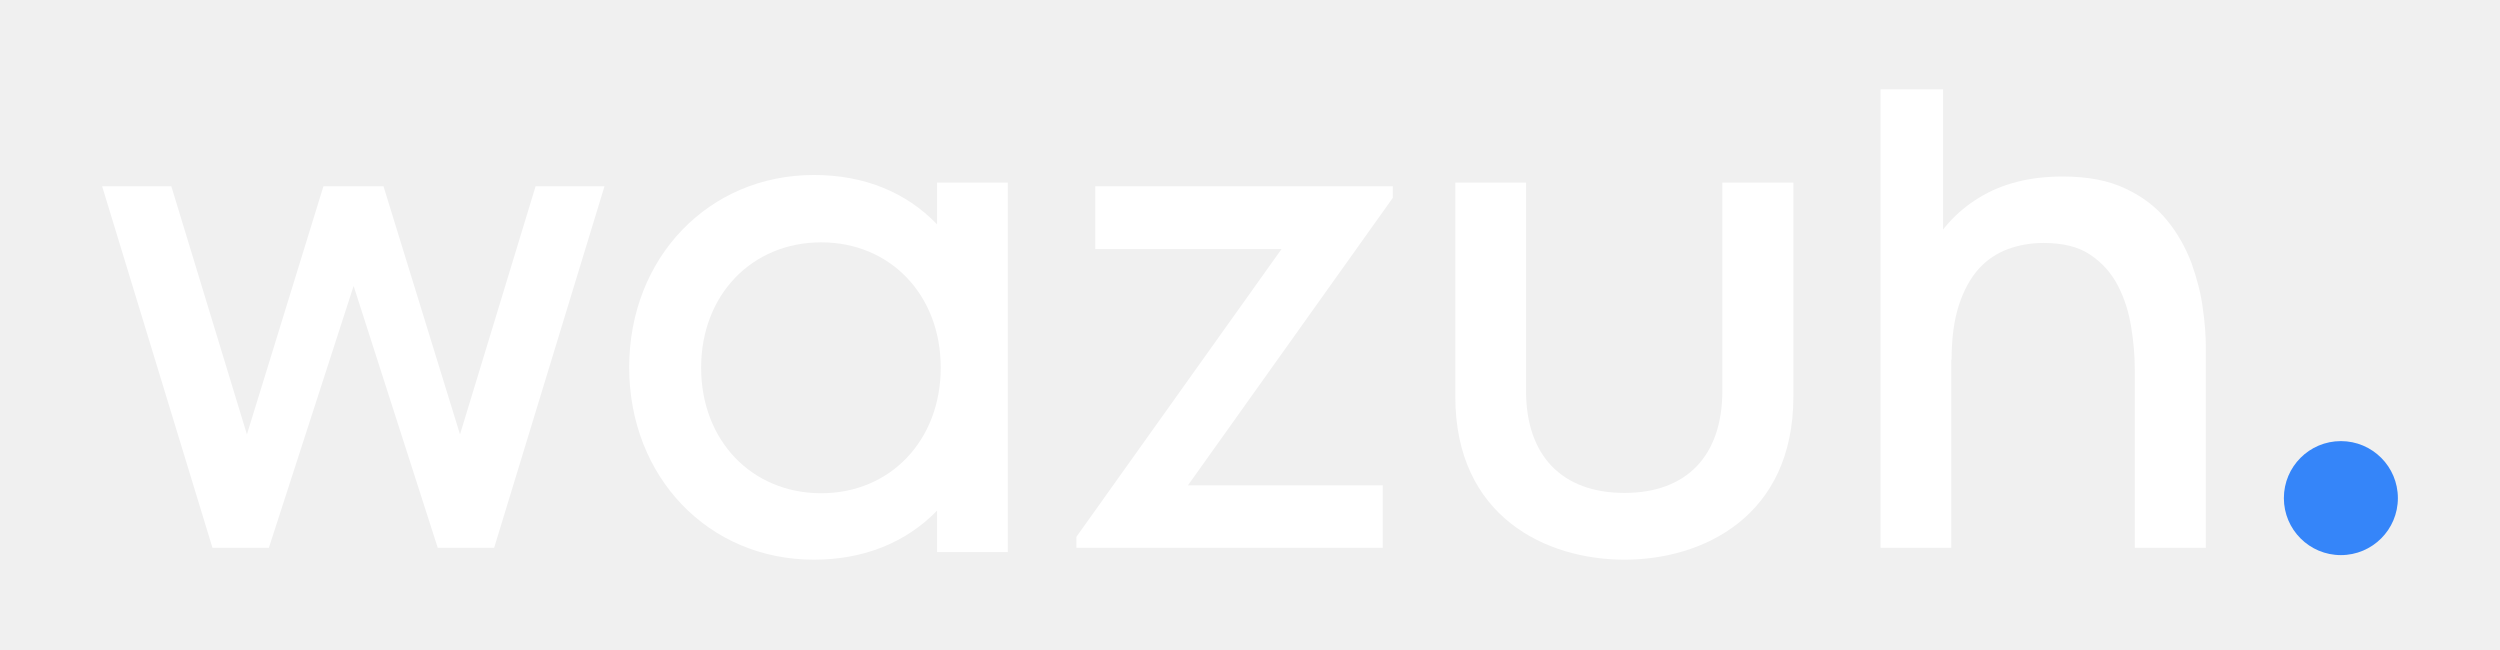
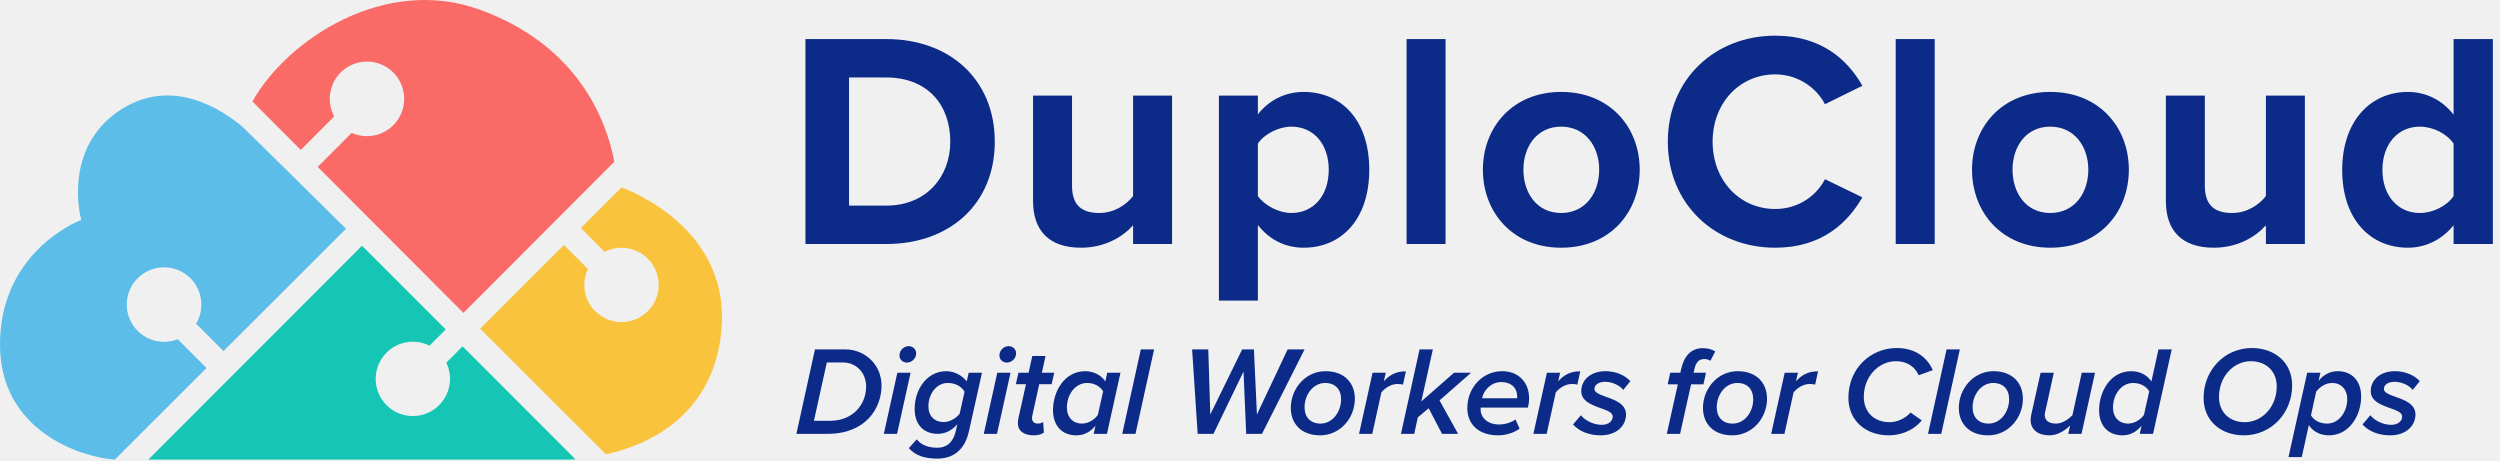
- <svg xmlns="http://www.w3.org/2000/svg" version="1.1" id="Capa_1" x="0px" y="0px" width="820.1px" height="212.9px" viewBox="0 0 820.1 212.9" style="enable-background:new 0 0 820.1 212.9;" xml:space="preserve">
-   <style type="text/css">
- 	.st0{fill:#007AFF;}
- 	.st1{fill:#3585F9;}
- 	.st2{fill:#FFFFFF;}
- 	.st3{opacity:0.4;}
- 	.st4{opacity:0.3;fill:#007AFF;}
- </style>
-   <g>
-     <polygon class="st2" points="69.7,179.7 33.5,61.1 56.2,61.1 81,142.5 106.1,61.1 125.8,61.1 150.9,142.5 175.7,61.1 198.3,61.1    162.1,179.7 143.6,179.7 116,93.8 88.2,179.7  " />
-     <polygon class="st2" points="353.1,179.7 353.1,176.1 420.4,81.7 359.3,81.7 359.3,61.1 456.9,61.1 456.9,64.9 389.7,159.2    453.6,159.2 453.6,179.7  " />
-     <g>
-       <path class="st2" d="M307.4,73.6c-10.2-10.6-24-16.2-40.4-16.2c-34.5,0-60.6,27.1-60.6,63.1c0,36,26,63.1,60.6,63.1    c16.3,0,30.2-5.6,40.4-16.1v13.6h23.2V59.9h-23.2V73.6z M269.4,161.8c-22.8,0-39.4-17.3-39.4-41.2c0-23.8,16.6-41.1,39.4-41.1    c22.7,0,39.2,17.3,39.2,41.1C308.6,144.4,292.1,161.8,269.4,161.8z" />
-       <path class="st2" d="M565,59.9v68.3c0,21.3-11.7,33.5-32.1,33.5c-20.5,0-32.3-12.2-32.3-33.5V59.9h-23.2v70.2    c0,39.5,29.9,53.5,55.5,53.5c25.5,0,55.4-14,55.4-53.5V59.9H565z" />
-     </g>
-     <path class="st2" d="M616.9,179.7V29.3h20.5v77.6h2.7v72.8H616.9z M700.3,179.7v-58.3c0-4.6-0.4-9.3-1.2-14.2   c-0.8-4.9-2.2-9.4-4.4-13.6c-2.2-4.2-5.2-7.5-9.1-10.1c-3.9-2.6-9-3.8-15.3-3.8c-4.1,0-8,0.7-11.6,2c-3.7,1.4-6.9,3.5-9.6,6.5   c-2.7,3-4.9,7-6.5,11.9c-1.6,4.9-2.4,10.9-2.4,17.9l-14.3-5.4c0-10.8,2-20.3,6-28.5c4-8.2,9.8-14.7,17.4-19.3   c7.5-4.6,16.7-6.9,27.3-6.9c8.2,0,15.1,1.3,20.7,4c5.6,2.6,10.1,6.1,13.6,10.4c3.5,4.3,6.1,9,8,14c1.8,5.1,3.1,10,3.7,14.8   c0.7,4.8,1,9.1,1,12.7v65.9H700.3z" />
-     <circle class="st1" cx="767.9" cy="163.4" r="18.7" />
+ <svg xmlns="http://www.w3.org/2000/svg" width="320pt" height="59pt" viewBox="0 0 320 59" version="1.1">
+   <g id="surface1">
+     <path style=" stroke:none;fill-rule:nonzero;fill:rgb(4.706%,16.863%,53.333%);fill-opacity:1;" d="M 103.098 31.234 L 103.098 5 L 113.43 5 C 121.637 5 127.332 10.23 127.332 18.137 C 127.332 26.043 121.637 31.234 113.43 31.234 Z M 108.676 26.32 L 113.43 26.32 C 118.613 26.32 121.637 22.582 121.637 18.137 C 121.637 13.496 118.809 9.918 113.43 9.918 L 108.676 9.918 Z M 145.035 31.234 L 145.035 28.836 C 143.738 30.293 141.461 31.707 138.355 31.707 C 134.191 31.707 132.23 29.426 132.23 25.73 L 132.23 12.238 L 137.219 12.238 L 137.219 23.762 C 137.219 26.398 138.594 27.262 140.715 27.262 C 142.637 27.262 144.168 26.199 145.035 25.098 L 145.035 12.238 L 150.023 12.238 L 150.023 31.234 Z M 161.008 38.473 L 156.02 38.473 L 156.02 12.238 L 161.008 12.238 L 161.008 14.637 C 162.461 12.789 164.543 11.766 166.859 11.766 C 171.73 11.766 175.266 15.383 175.266 21.715 C 175.266 28.051 171.73 31.707 166.859 31.707 C 164.621 31.707 162.539 30.762 161.008 28.797 Z M 170.078 21.715 C 170.078 18.453 168.156 16.211 165.289 16.211 C 163.676 16.211 161.832 17.152 161.008 18.375 L 161.008 25.098 C 161.832 26.277 163.676 27.262 165.289 27.262 C 168.156 27.262 170.078 25.02 170.078 21.715 Z M 180.043 31.234 L 180.043 5 L 185.031 5 L 185.031 31.234 Z M 199.828 31.707 C 193.582 31.707 189.809 27.145 189.809 21.715 C 189.809 16.328 193.582 11.766 199.828 11.766 C 206.109 11.766 209.883 16.328 209.883 21.715 C 209.883 27.145 206.109 31.707 199.828 31.707 Z M 199.828 27.262 C 202.93 27.262 204.695 24.707 204.695 21.715 C 204.695 18.766 202.93 16.211 199.828 16.211 C 196.723 16.211 194.996 18.766 194.996 21.715 C 194.996 24.707 196.723 27.262 199.828 27.262 Z M 227.23 31.707 C 219.57 31.707 213.48 26.199 213.48 18.137 C 213.48 10.074 219.57 4.566 227.23 4.566 C 233.199 4.566 236.539 7.715 238.383 10.98 L 233.594 13.34 C 232.492 11.215 230.137 9.523 227.23 9.523 C 222.672 9.523 219.215 13.18 219.215 18.137 C 219.215 23.094 222.672 26.75 227.23 26.75 C 230.137 26.75 232.492 25.098 233.594 22.938 L 238.383 25.258 C 236.5 28.52 233.199 31.707 227.23 31.707 Z M 242.652 31.234 L 242.652 5 L 247.641 5 L 247.641 31.234 Z M 262.434 31.707 C 256.191 31.707 252.418 27.145 252.418 21.715 C 252.418 16.328 256.191 11.766 262.434 11.766 C 268.719 11.766 272.492 16.328 272.492 21.715 C 272.492 27.145 268.719 31.707 262.434 31.707 Z M 262.434 27.262 C 265.539 27.262 267.305 24.707 267.305 21.715 C 267.305 18.766 265.539 16.211 262.434 16.211 C 259.332 16.211 257.605 18.766 257.605 21.715 C 257.605 24.707 259.332 27.262 262.434 27.262 Z M 290.035 31.234 L 290.035 28.836 C 288.738 30.293 286.461 31.707 283.359 31.707 C 279.195 31.707 277.23 29.426 277.23 25.73 L 277.23 12.238 L 282.219 12.238 L 282.219 23.762 C 282.219 26.398 283.594 27.262 285.715 27.262 C 287.641 27.262 289.172 26.199 290.035 25.098 L 290.035 12.238 L 295.023 12.238 L 295.023 31.234 Z M 314.059 31.234 L 314.059 28.836 C 312.566 30.684 310.484 31.707 308.207 31.707 C 303.414 31.707 299.801 28.09 299.801 21.758 C 299.801 15.543 303.375 11.766 308.207 11.766 C 310.445 11.766 312.566 12.75 314.059 14.676 L 314.059 5 L 319.086 5 L 319.086 31.234 Z M 314.059 25.098 L 314.059 18.375 C 313.195 17.113 311.43 16.211 309.738 16.211 C 306.91 16.211 304.949 18.453 304.949 21.758 C 304.949 25.02 306.91 27.262 309.738 27.262 C 311.43 27.262 313.195 26.359 314.059 25.098 Z M 314.059 25.098 " />
+     <path style=" stroke:none;fill-rule:nonzero;fill:rgb(4.706%,16.863%,53.333%);fill-opacity:1;" d="M 108.242 44.727 C 110.637 44.727 112.836 46.605 112.836 49.359 C 112.836 52.242 110.832 55.531 105.93 55.531 L 101.938 55.531 L 104.312 44.727 Z M 106.27 53.859 C 109.117 53.859 110.863 51.836 110.863 49.473 C 110.863 47.723 109.617 46.395 107.887 46.395 L 105.832 46.395 L 104.184 53.859 Z M 115.133 45.504 C 115.133 44.742 115.781 44.305 116.312 44.305 C 116.863 44.305 117.27 44.727 117.27 45.211 C 117.27 45.973 116.621 46.41 116.086 46.41 C 115.539 46.41 115.133 46.008 115.133 45.504 Z M 113.129 55.531 L 114.859 47.707 L 116.555 47.707 L 114.824 55.531 Z M 116.328 57.359 L 117.348 56.227 C 117.867 56.953 118.867 57.312 119.953 57.312 C 121.004 57.312 121.973 56.809 122.348 55.125 L 122.539 54.281 C 121.926 55.043 121.051 55.531 120.035 55.531 C 118.434 55.531 117.074 54.574 117.074 52.324 C 117.074 49.91 118.594 47.512 121.133 47.512 C 122.121 47.512 123.172 48.047 123.738 48.824 L 123.996 47.707 L 125.695 47.707 L 124.043 55.125 C 123.445 57.926 121.668 58.703 119.984 58.703 C 118.465 58.703 117.219 58.363 116.328 57.359 Z M 122.832 52.969 L 123.461 50.137 C 123.059 49.441 122.25 49.02 121.328 49.02 C 119.84 49.02 118.836 50.445 118.836 52.016 C 118.836 53.246 119.613 54.023 120.793 54.023 C 121.57 54.023 122.348 53.555 122.832 52.969 Z M 127.926 45.504 C 127.926 44.742 128.574 44.305 129.105 44.305 C 129.656 44.305 130.062 44.727 130.062 45.211 C 130.062 45.973 129.414 46.41 128.879 46.41 C 128.332 46.41 127.926 46.008 127.926 45.504 Z M 125.922 55.531 L 127.652 47.707 L 129.348 47.707 L 127.617 55.531 Z M 130.289 54.137 C 130.289 54.039 130.305 53.812 130.336 53.633 L 131.324 49.18 L 130.027 49.18 L 130.367 47.707 L 131.66 47.707 L 132.133 45.57 L 133.828 45.57 L 133.359 47.707 L 134.945 47.707 L 134.605 49.18 L 133.02 49.18 L 132.133 53.215 C 132.113 53.293 132.098 53.406 132.098 53.52 C 132.098 53.957 132.359 54.219 132.875 54.219 C 133.117 54.219 133.395 54.121 133.523 54.008 L 133.617 55.367 C 133.328 55.594 132.859 55.723 132.375 55.723 C 131.113 55.723 130.289 55.223 130.289 54.137 Z M 141.48 48.824 L 141.723 47.707 L 143.422 47.707 L 141.691 55.531 L 139.992 55.531 L 140.219 54.492 C 139.57 55.285 138.762 55.723 137.777 55.723 C 135.996 55.723 134.785 54.559 134.785 52.5 C 134.785 50.055 136.289 47.512 138.891 47.512 C 140.008 47.512 140.961 48.016 141.48 48.824 Z M 136.562 52.16 C 136.562 53.426 137.355 54.219 138.488 54.219 C 139.312 54.219 140.07 53.73 140.523 53.117 L 141.203 50.086 C 140.848 49.488 140.105 49.02 139.148 49.02 C 137.613 49.02 136.562 50.523 136.562 52.16 Z M 143.648 55.531 L 146.023 44.727 L 147.723 44.727 L 145.344 55.531 Z M 159.512 55.531 L 159.172 47.562 L 155.324 55.531 L 153.301 55.531 L 152.59 44.727 L 154.66 44.727 L 154.918 53.051 L 158.996 44.727 L 160.5 44.727 L 160.887 53.051 L 164.816 44.727 L 166.984 44.727 L 161.535 55.531 Z M 165.223 52.211 C 165.223 49.762 167.082 47.512 169.668 47.512 C 172.047 47.512 173.422 48.984 173.422 51.043 C 173.422 53.488 171.562 55.723 168.973 55.723 C 166.598 55.723 165.223 54.266 165.223 52.211 Z M 171.66 51.109 C 171.66 49.828 170.898 49.02 169.621 49.02 C 168.066 49.02 166.984 50.543 166.984 52.129 C 166.984 53.406 167.746 54.219 169.023 54.219 C 170.574 54.219 171.66 52.711 171.66 51.109 Z M 173.957 55.531 L 175.688 47.707 L 177.383 47.707 L 177.125 48.809 C 177.852 48 178.68 47.527 179.957 47.527 L 179.582 49.23 C 179.469 49.195 179.195 49.148 178.887 49.148 C 178.078 49.148 177.285 49.648 176.816 50.234 L 175.652 55.531 Z M 184.582 55.531 L 182.867 52.258 L 181.477 53.426 L 181.023 55.531 L 179.324 55.531 L 181.703 44.727 L 183.402 44.727 L 181.93 51.383 L 186.117 47.707 L 188.301 47.707 L 184.258 51.254 L 186.637 55.531 Z M 187.816 52.227 C 187.816 49.668 189.723 47.512 192.281 47.512 C 194.301 47.512 195.723 48.871 195.723 50.977 C 195.723 51.398 195.645 51.934 195.578 52.176 L 189.531 52.176 L 189.516 52.453 C 189.516 53.344 190.305 54.332 191.891 54.332 C 192.602 54.332 193.43 54.105 193.977 53.684 L 194.512 54.867 C 193.785 55.398 192.75 55.723 191.762 55.723 C 189.336 55.723 187.816 54.379 187.816 52.227 Z M 194.188 50.977 C 194.203 50.93 194.203 50.816 194.203 50.75 C 194.203 49.746 193.523 48.906 192.148 48.906 C 190.906 48.906 189.918 49.895 189.707 50.977 Z M 196.273 55.531 L 198.004 47.707 L 199.703 47.707 L 199.445 48.809 C 200.172 48 200.996 47.527 202.273 47.527 L 201.902 49.23 C 201.789 49.195 201.516 49.148 201.207 49.148 C 200.398 49.148 199.605 49.648 199.137 50.234 L 197.973 55.531 Z M 201.352 54.332 L 202.355 53.148 C 202.793 53.73 203.875 54.379 205.023 54.379 C 205.898 54.379 206.43 53.879 206.43 53.328 C 206.43 52.793 205.703 52.531 204.879 52.242 C 203.746 51.836 202.402 51.352 202.402 50.055 C 202.402 48.727 203.504 47.512 205.508 47.512 C 206.836 47.512 208.031 48.047 208.68 48.793 L 207.773 49.91 C 207.402 49.391 206.43 48.871 205.461 48.871 C 204.586 48.871 204.086 49.277 204.086 49.797 C 204.086 50.25 204.781 50.508 205.59 50.801 C 206.738 51.203 208.129 51.707 208.129 53.051 C 208.129 54.492 206.934 55.723 204.879 55.723 C 203.457 55.723 202.16 55.238 201.352 54.332 Z M 213.352 55.531 L 214.762 49.195 L 213.465 49.195 L 213.789 47.707 L 215.082 47.707 L 215.18 47.27 C 215.555 45.551 216.477 44.566 217.945 44.566 C 218.527 44.566 219.078 44.68 219.547 44.984 L 218.934 46.184 C 218.723 46.023 218.434 45.957 218.141 45.957 C 217.461 45.957 217.074 46.379 216.879 47.27 L 216.781 47.707 L 218.367 47.707 L 218.043 49.195 L 216.457 49.195 L 215.051 55.531 Z M 217.98 52.211 C 217.98 49.762 219.84 47.512 222.426 47.512 C 224.805 47.512 226.18 48.984 226.18 51.043 C 226.18 53.488 224.32 55.723 221.73 55.723 C 219.355 55.723 217.98 54.266 217.98 52.211 Z M 224.414 51.109 C 224.414 49.828 223.656 49.02 222.379 49.02 C 220.824 49.02 219.742 50.543 219.742 52.129 C 219.742 53.406 220.5 54.219 221.781 54.219 C 223.332 54.219 224.414 52.711 224.414 51.109 Z M 226.711 55.531 L 228.441 47.707 L 230.141 47.707 L 229.883 48.809 C 230.609 48 231.434 47.527 232.711 47.527 L 232.34 49.23 C 232.227 49.195 231.953 49.148 231.645 49.148 C 230.836 49.148 230.043 49.648 229.574 50.234 L 228.41 55.531 Z M 236.594 50.93 C 236.594 47.074 239.523 44.547 242.773 44.547 C 245.199 44.547 246.719 45.797 247.398 47.383 L 245.586 48.031 C 245.07 46.832 243.969 46.234 242.676 46.234 C 240.523 46.234 238.566 48.129 238.566 50.816 C 238.566 52.695 239.844 54.039 241.867 54.039 C 242.82 54.039 243.84 53.586 244.551 52.809 L 245.992 53.812 C 244.793 55.238 243.129 55.723 241.754 55.723 C 238.828 55.723 236.594 53.844 236.594 50.93 Z M 246.785 55.531 L 249.16 44.727 L 250.859 44.727 L 248.48 55.531 Z M 250.73 52.211 C 250.73 49.762 252.59 47.512 255.176 47.512 C 257.555 47.512 258.93 48.984 258.93 51.043 C 258.93 53.488 257.07 55.723 254.48 55.723 C 252.105 55.723 250.73 54.266 250.73 52.211 Z M 257.168 51.109 C 257.168 49.828 256.406 49.02 255.129 49.02 C 253.578 49.02 252.492 50.543 252.492 52.129 C 252.492 53.406 253.254 54.219 254.531 54.219 C 256.082 54.219 257.168 52.711 257.168 51.109 Z M 262.891 47.707 L 261.809 52.598 C 261.777 52.742 261.727 52.969 261.727 53.102 C 261.727 53.895 262.359 54.219 263.184 54.219 C 263.977 54.219 264.754 53.668 265.27 53.148 L 266.465 47.707 L 268.164 47.707 L 266.434 55.531 L 264.734 55.531 L 264.977 54.461 C 264.332 55.074 263.441 55.723 262.309 55.723 C 260.855 55.723 259.918 54.98 259.918 53.746 C 259.918 53.602 259.965 53.262 259.996 53.102 L 261.195 47.707 Z M 275.379 48.824 L 276.285 44.727 L 277.98 44.727 L 275.59 55.531 L 273.891 55.531 L 274.117 54.492 C 273.469 55.285 272.66 55.723 271.676 55.723 C 269.895 55.723 268.684 54.559 268.684 52.5 C 268.684 50.055 270.188 47.512 272.789 47.512 C 273.906 47.512 274.859 48.016 275.379 48.824 Z M 270.461 52.16 C 270.461 53.426 271.254 54.219 272.387 54.219 C 273.211 54.219 273.973 53.73 274.422 53.117 L 275.102 50.086 C 274.746 49.488 274.004 49.02 273.051 49.02 C 271.512 49.02 270.461 50.523 270.461 52.16 Z M 282.059 50.93 C 282.059 47.367 284.758 44.547 288.234 44.547 C 291.129 44.547 293.395 46.363 293.395 49.328 C 293.395 52.906 290.695 55.723 287.215 55.723 C 284.32 55.723 282.059 53.91 282.059 50.93 Z M 291.422 49.457 C 291.422 47.43 289.965 46.234 288.121 46.234 C 285.875 46.234 284.031 48.207 284.031 50.816 C 284.031 52.855 285.469 54.039 287.328 54.039 C 289.562 54.039 291.422 52.062 291.422 49.457 Z M 295.531 54.41 L 294.625 58.508 L 292.926 58.508 L 295.32 47.707 L 297.02 47.707 L 296.773 48.742 C 297.438 47.949 298.246 47.512 299.234 47.512 C 300.996 47.512 302.227 48.695 302.227 50.75 C 302.227 53.18 300.707 55.723 298.117 55.723 C 296.984 55.723 296.047 55.223 295.531 54.41 Z M 300.445 51.09 C 300.445 49.828 299.637 49.02 298.523 49.02 C 297.68 49.02 296.938 49.52 296.469 50.137 L 295.805 53.164 C 296.16 53.766 296.906 54.219 297.859 54.219 C 299.395 54.219 300.445 52.711 300.445 51.09 Z M 302.402 54.332 L 303.406 53.148 C 303.844 53.73 304.926 54.379 306.074 54.379 C 306.949 54.379 307.48 53.879 307.48 53.328 C 307.48 52.793 306.754 52.531 305.93 52.242 C 304.797 51.836 303.453 51.352 303.453 50.055 C 303.453 48.727 304.555 47.512 306.559 47.512 C 307.887 47.512 309.082 48.047 309.73 48.793 L 308.824 49.91 C 308.453 49.391 307.48 48.871 306.512 48.871 C 305.637 48.871 305.137 49.277 305.137 49.797 C 305.137 50.25 305.832 50.508 306.641 50.801 C 307.789 51.203 309.18 51.707 309.18 53.051 C 309.18 54.492 307.984 55.723 305.93 55.723 C 304.508 55.723 303.211 55.238 302.402 54.332 Z M 302.402 54.332 " />
+     <path style=" stroke:none;fill-rule:nonzero;fill:rgb(8.235%,77.647%,70.588%);fill-opacity:1;" d="M 57.125 46.422 C 58.141 48.516 57.488 51.039 55.59 52.383 C 53.688 53.727 51.094 53.496 49.457 51.84 C 47.824 50.18 47.629 47.582 48.996 45.699 C 50.363 43.816 52.895 43.199 54.977 44.242 L 57.051 42.168 L 46.34 31.453 L 18.98 58.832 L 72.309 58.832 C 72.723 58.832 73.18 58.824 73.664 58.797 L 59.211 44.332 Z M 57.125 46.422 " />
+     <path style=" stroke:none;fill-rule:nonzero;fill:rgb(35.686%,74.118%,90.98%);fill-opacity:1;" d="M 22.75 43.422 C 20.574 44.277 18.102 43.434 16.902 41.434 C 15.703 39.434 16.129 36.859 17.91 35.352 C 19.691 33.84 22.305 33.84 24.086 35.348 C 25.867 36.855 26.297 39.43 25.098 41.434 L 28.609 44.938 L 44.289 29.285 C 44.289 29.285 31 16.137 30.984 16.184 C 28.52 14.133 21.887 9.555 15.078 14.297 C 8.27 19.039 10.16 27.348 10.402 28.152 C 9.715 28.395 0 32.422 0 44.102 C 0 55.207 10.391 58.535 14.691 58.832 L 26.438 47.105 Z M 22.75 43.422 " />
+     <path style=" stroke:none;fill-rule:nonzero;fill:rgb(97.647%,76.471%,23.922%);fill-opacity:1;" d="M 79.566 23.984 L 74.348 29.199 L 77.387 32.234 C 79.461 31.176 81.996 31.773 83.379 33.645 C 84.766 35.516 84.59 38.113 82.969 39.781 C 81.344 41.449 78.75 41.703 76.836 40.375 C 74.926 39.047 74.254 36.531 75.254 34.43 L 72.184 31.363 L 61.461 42.07 L 77.562 58.152 C 83.688 56.809 91.363 52.719 92.34 42.305 C 93.477 30.141 82.266 25.012 79.566 23.984 Z M 79.566 23.984 " />
+     <path style=" stroke:none;fill-rule:nonzero;fill:rgb(98.039%,41.961%,40.392%);fill-opacity:1;" d="M 42.773 14.906 C 41.676 12.848 42.227 10.293 44.074 8.871 C 45.922 7.449 48.523 7.574 50.227 9.172 C 51.926 10.766 52.227 13.359 50.938 15.301 C 49.645 17.242 47.137 17.965 45.016 17.004 L 40.664 21.363 L 59.32 40.051 L 78.637 20.695 C 77.406 14.273 73.195 5.535 61.449 1.25 C 49.266 -3.195 36.762 5.043 32.312 12.992 L 38.5 19.191 Z M 42.773 14.906 " />
  </g>
</svg>
